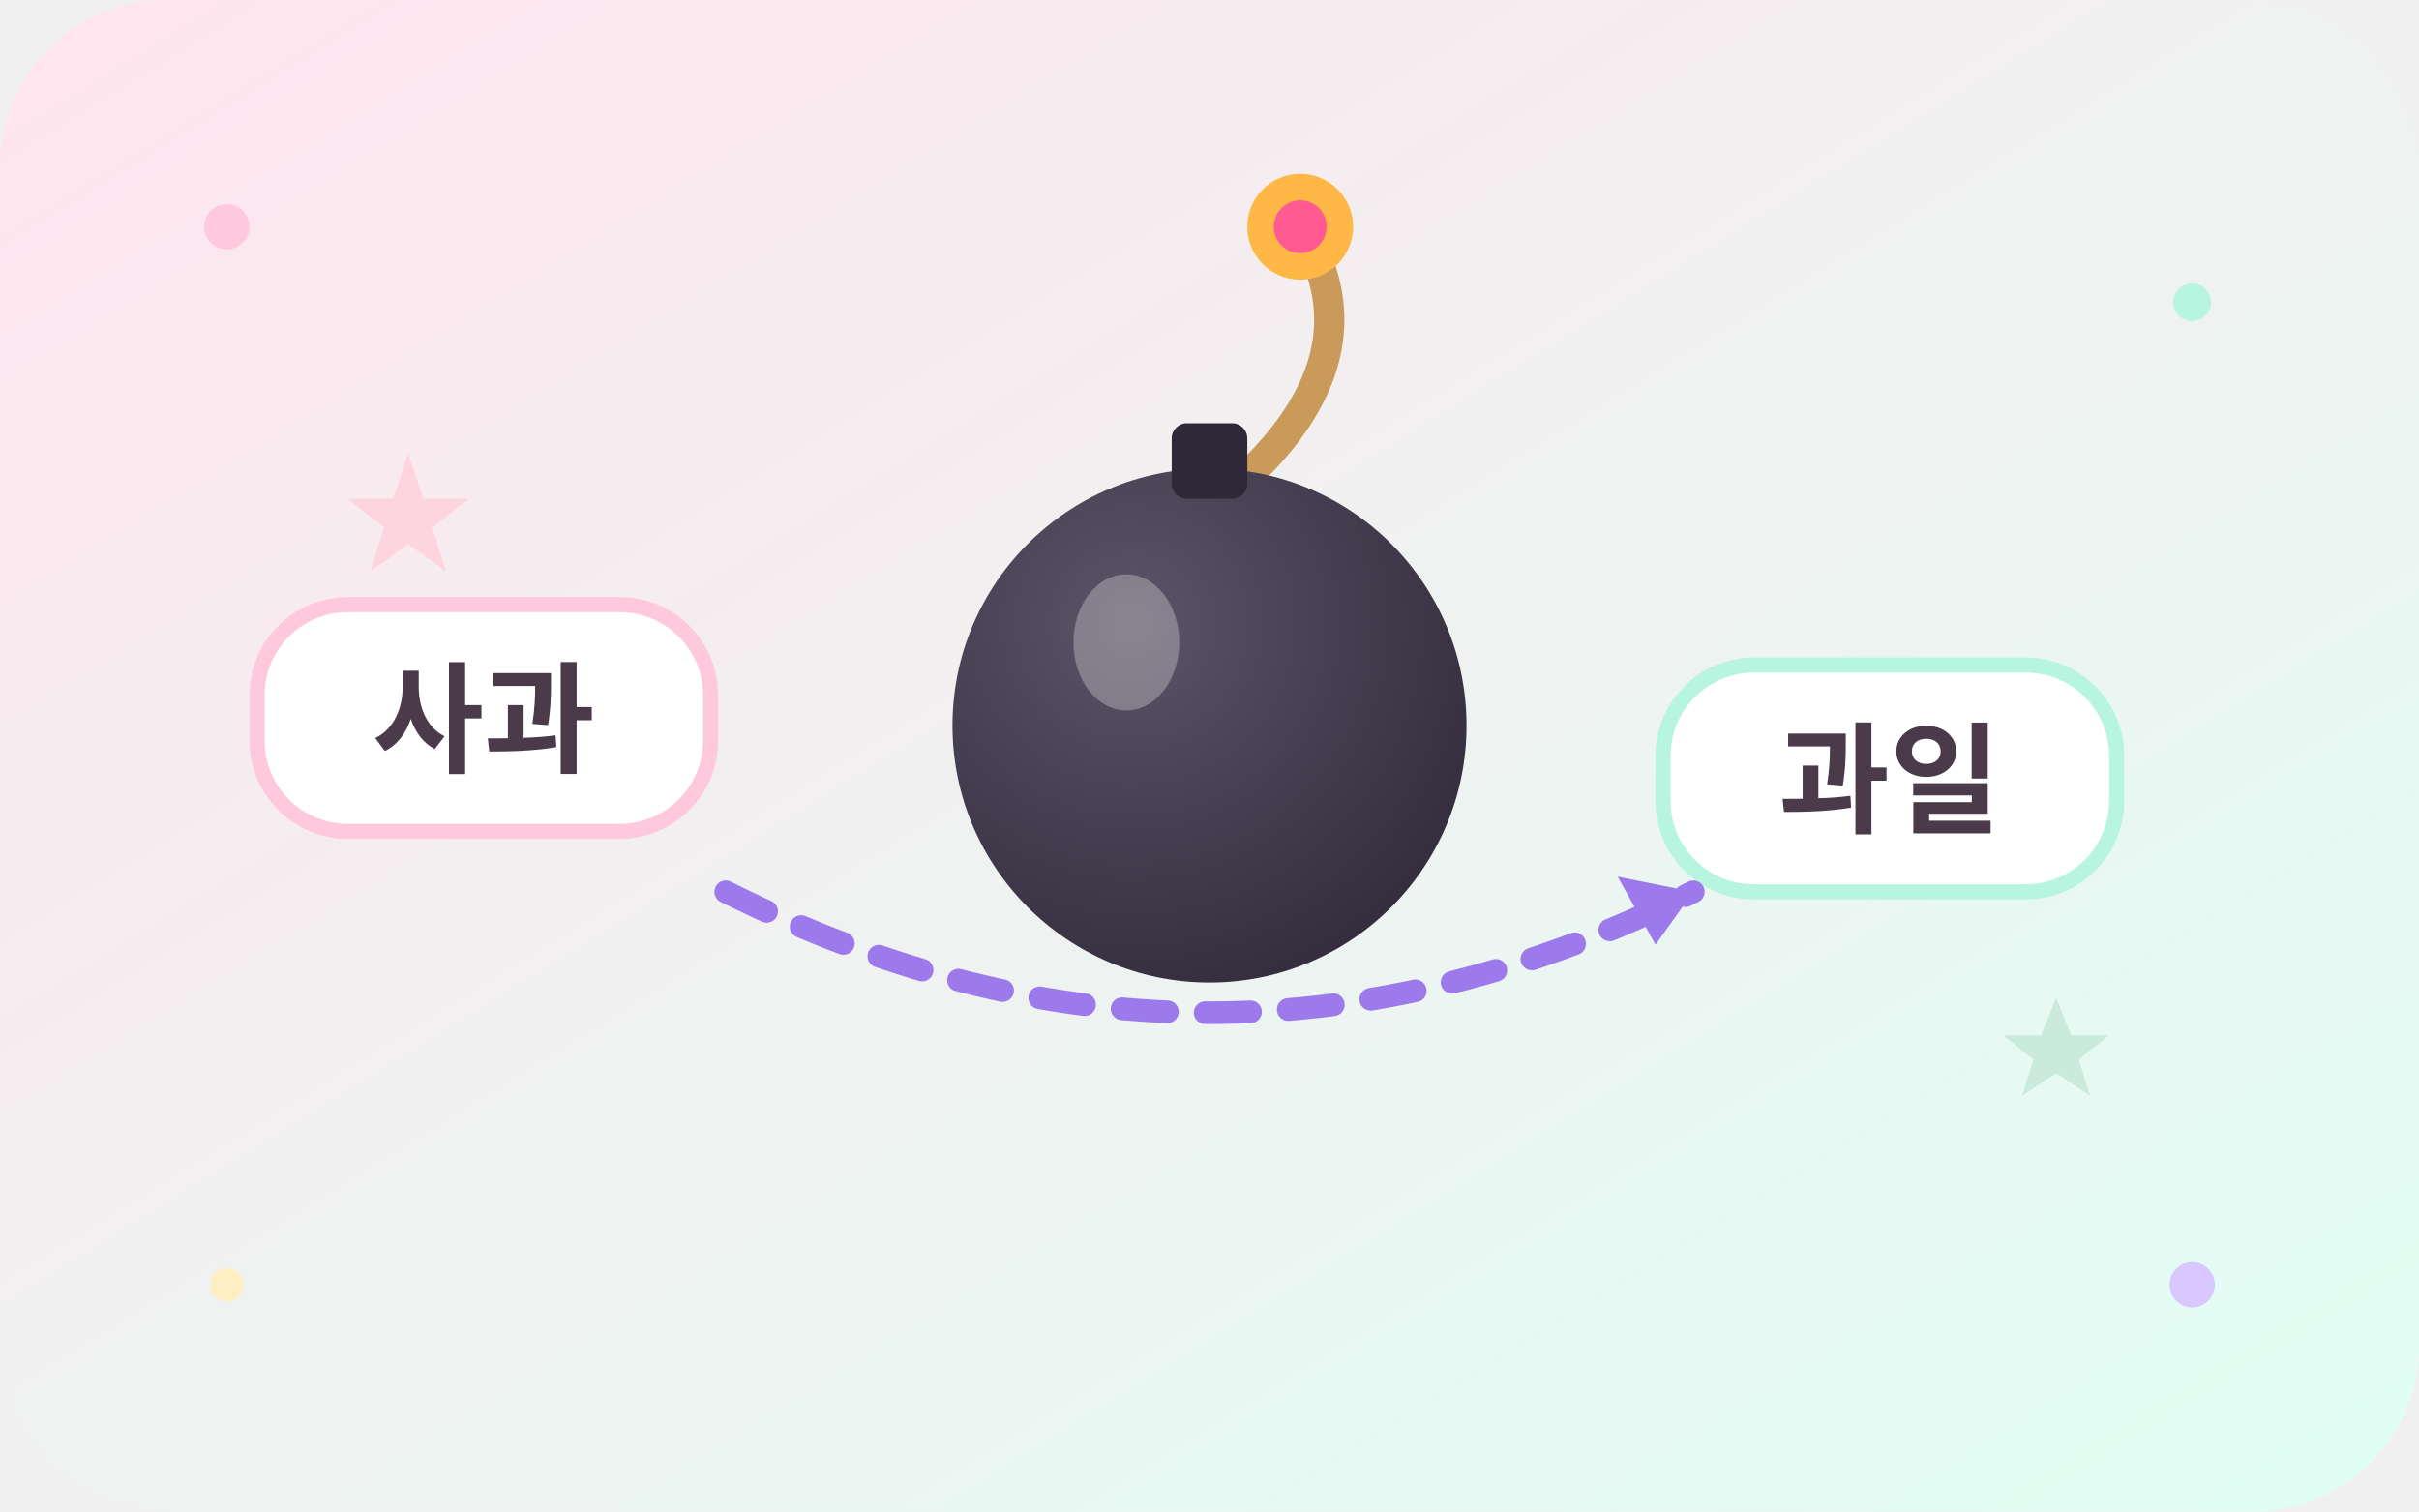
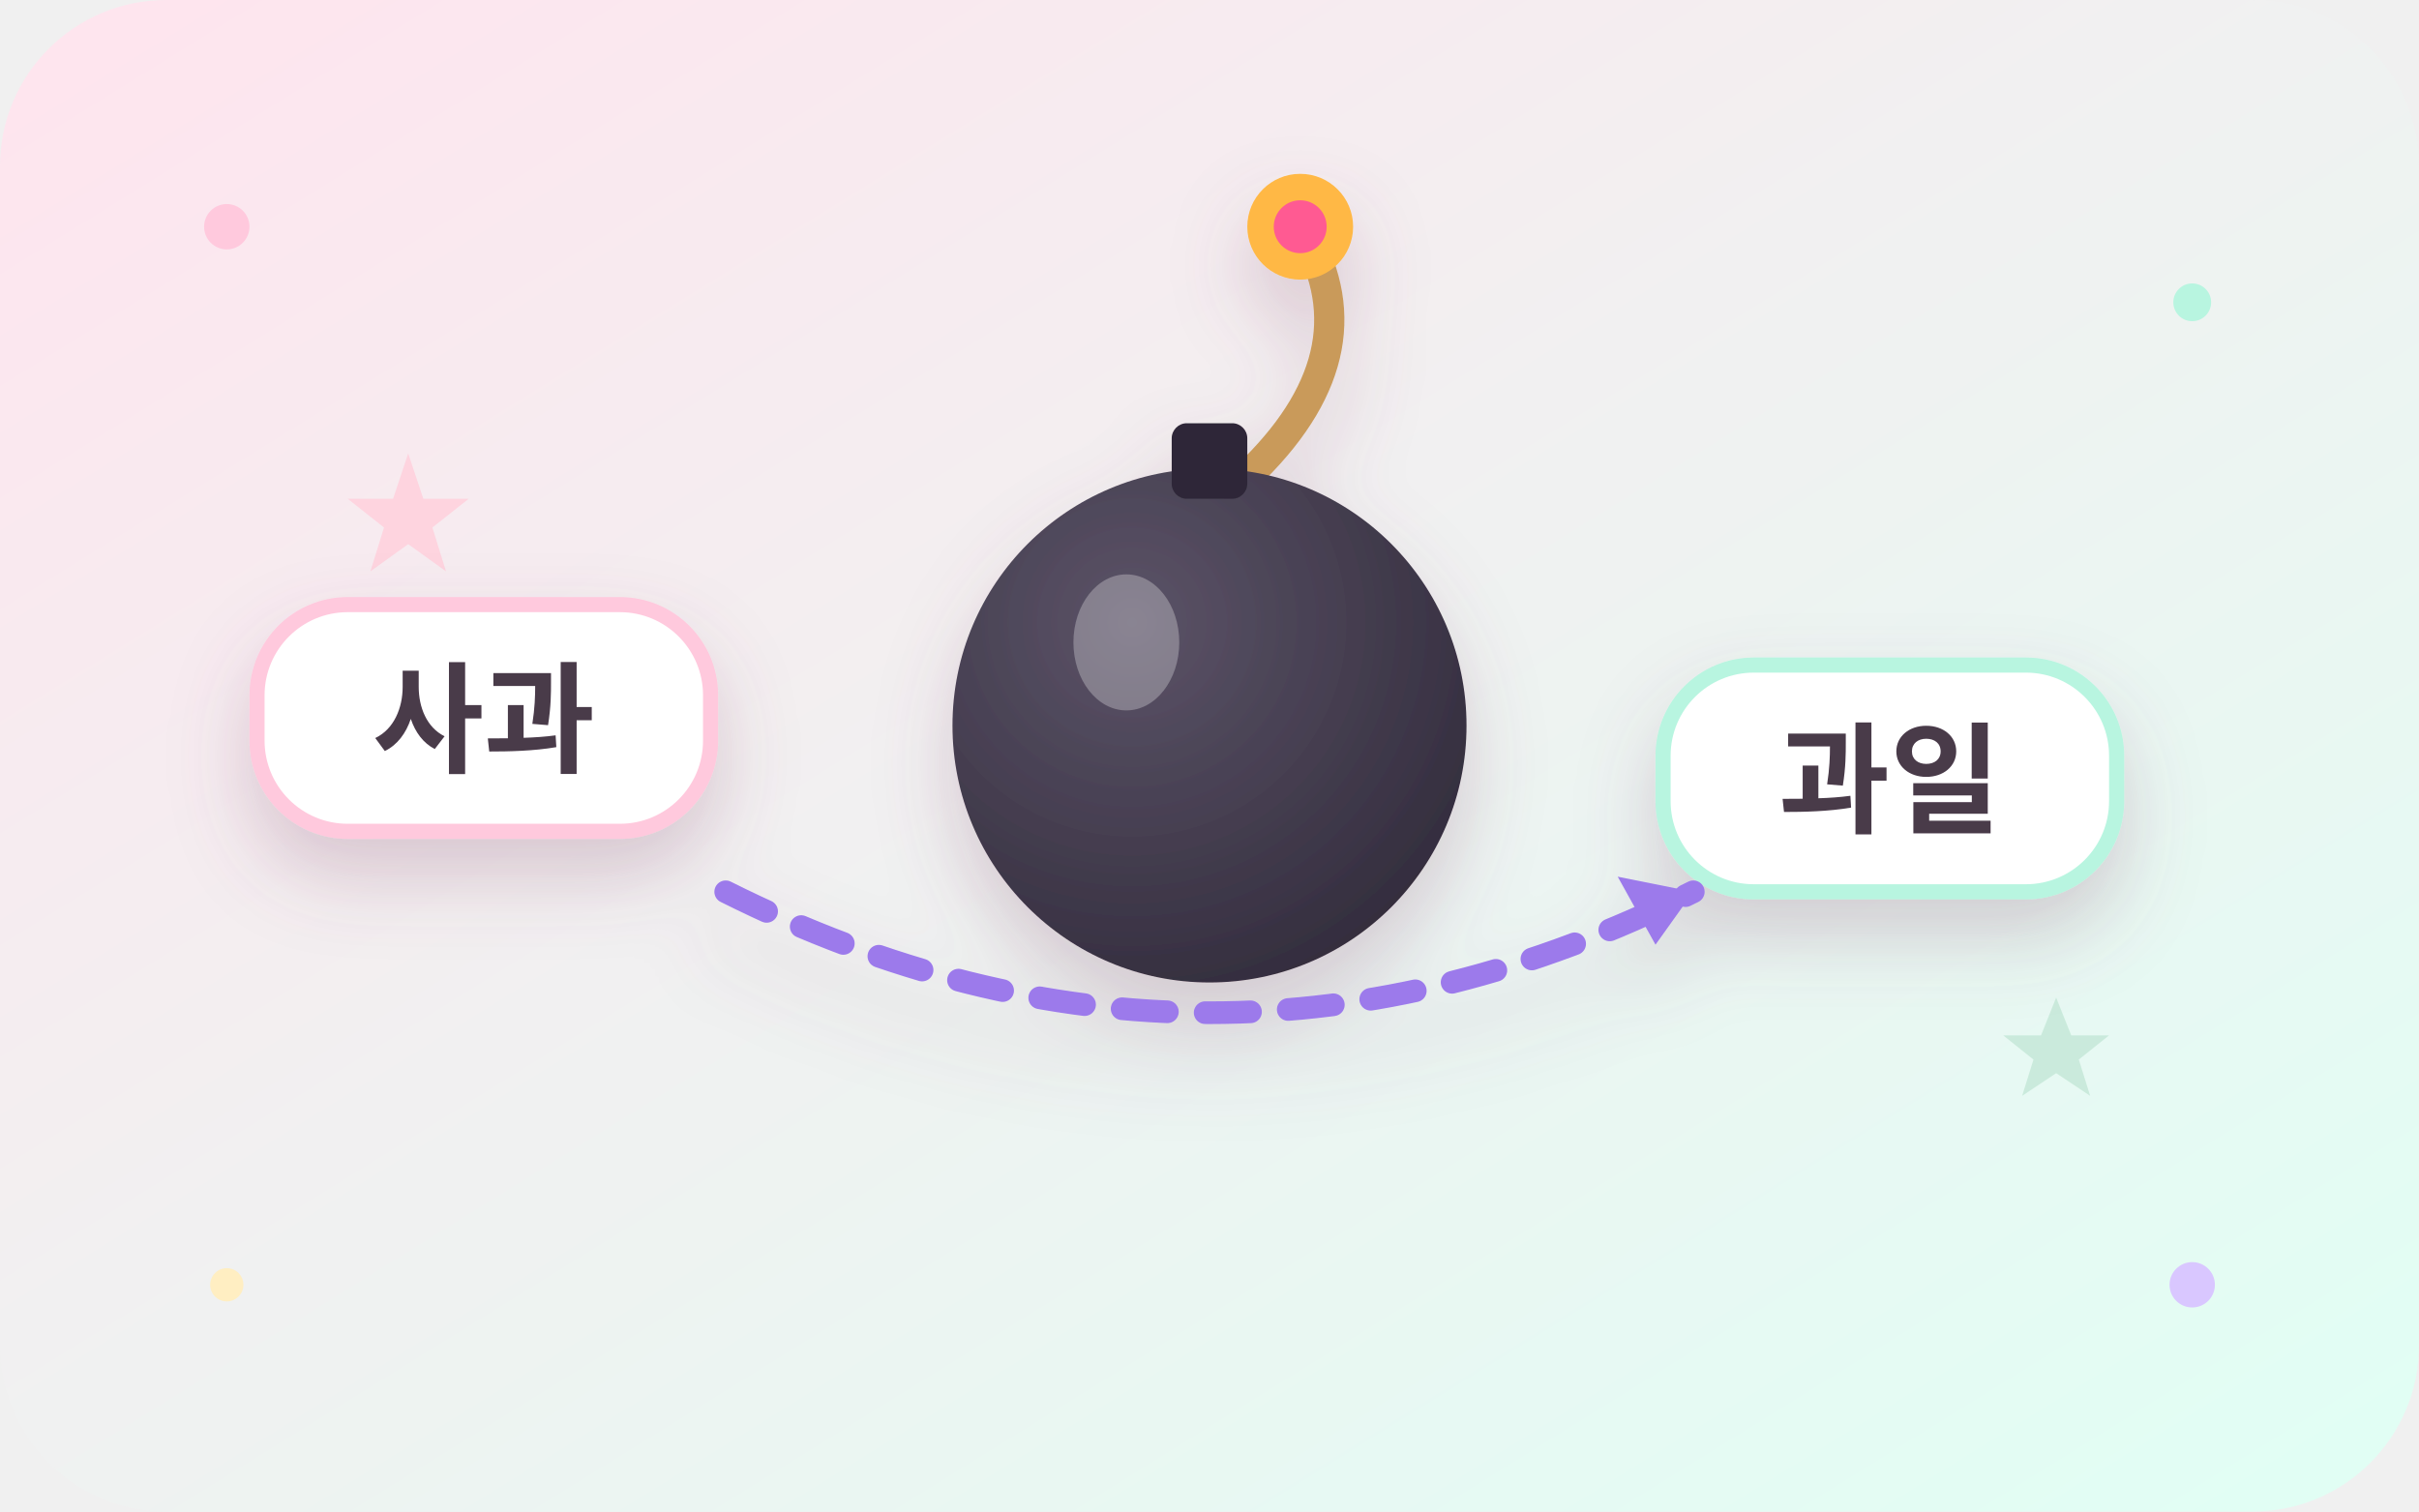
<svg xmlns="http://www.w3.org/2000/svg" viewBox="0 0 320 200">
  <defs>
    <linearGradient id="bwBg" x1="0" y1="0" x2="1" y2="1">
      <stop offset="0" stop-color="#ffe4ee" />
      <stop offset="1" stop-color="#e0fff4" />
    </linearGradient>
    <radialGradient id="bwBomb" cx="0.35" cy="0.3" r="0.85">
      <stop offset="0" stop-color="#5c5468" />
      <stop offset="1" stop-color="#2e2838" />
    </radialGradient>
+     <filter id="lift" x="-35%" y="-35%" width="170%" height="170%">
+       <feDropShadow dx="0" dy="5" stdDeviation="5" flood-color="#8a5a78" flood-opacity="0.26" />
+     </filter>
  </defs>
  <rect width="320" height="200" rx="22" fill="url(#bwBg)" />
  <circle cx="30" cy="30" r="3" fill="#ffc9dd" />
  <circle cx="290" cy="40" r="2.5" fill="#b8f5e0" />
  <circle cx="290" cy="170" r="3" fill="#d9c7ff" />
  <circle cx="30" cy="170" r="2.2" fill="#ffeec2" />
  <path d="M 54 60 L 56 66 L 62 66 L 57.2 69.8 L 59 75.6 L 54 72 L 49 75.6 L 50.8 69.8 L 46 66 L 52 66 Z" fill="#ffd0dc" opacity="0.85" />
  <path d="M 272 132 L 274 137 L 279 137 L 275 140.2 L 276.5 145 L 272 142 L 267.5 145 L 269 140.2 L 265 137 L 270 137 Z" fill="#c5e8d8" opacity="0.85" />
-   <g font-family="Pretendard, system-ui, sans-serif" font-weight="800">
-     <g transform="translate(64 96)">
-       <rect x="-30" y="-16" width="60" height="30" rx="12" fill="#ffffff" stroke="#ffc9dd" stroke-width="2" />
-       <text x="0" y="5" text-anchor="middle" font-size="16" fill="#4a3a4a">사과</text>
+   <g filter="url(#lift)">
+     <g font-family="Pretendard, system-ui, sans-serif" font-weight="800">
+       <g transform="translate(64 96)">
+         <rect x="-30" y="-16" width="60" height="30" rx="12" fill="#ffffff" stroke="#ffc9dd" stroke-width="2" />
+         <text x="0" y="5" text-anchor="middle" font-size="16" fill="#4a3a4a">사과</text>
+       </g>
+       <g transform="translate(250 104)">
+         <rect x="-30" y="-16" width="60" height="30" rx="12" fill="#ffffff" stroke="#b8f5e0" stroke-width="2" />
+         <text x="0" y="5" text-anchor="middle" font-size="16" fill="#4a3a4a">과일</text>
+       </g>
    </g>
-     <g transform="translate(250 104)">
-       <rect x="-30" y="-16" width="60" height="30" rx="12" fill="#ffffff" stroke="#b8f5e0" stroke-width="2" />
-       <text x="0" y="5" text-anchor="middle" font-size="16" fill="#4a3a4a">과일</text>
+     <path d="M 96 118 Q 160 150 224 118" fill="none" stroke="#9c7aeb" stroke-width="3" stroke-dasharray="6 5" stroke-linecap="round" />
+     <path d="M 224 118 l -10 -2 l 5 9 z" fill="#9c7aeb" />
+     <g transform="translate(160 96)">
+       <path d="M 6 -34 Q 22 -50 12 -66" fill="none" stroke="#c99a5a" stroke-width="4" stroke-linecap="round" />
+       <circle cx="12" cy="-66" r="7" fill="#ffb845" />
+       <circle cx="12" cy="-66" r="3.5" fill="#ff5a92" />
+       <circle r="34" fill="url(#bwBomb)" />
+       <rect x="-5" y="-40" width="10" height="10" rx="2" fill="#2e2838" />
+       <ellipse cx="-11" cy="-11" rx="7" ry="9" fill="rgba(255,255,255,0.28)" />
    </g>
  </g>
-   <path d="M 96 118 Q 160 150 224 118" fill="none" stroke="#9c7aeb" stroke-width="3" stroke-dasharray="6 5" stroke-linecap="round" />
-   <path d="M 224 118 l -10 -2 l 5 9 z" fill="#9c7aeb" />
-   <g transform="translate(160 96)">
-     <path d="M 6 -34 Q 22 -50 12 -66" fill="none" stroke="#c99a5a" stroke-width="4" stroke-linecap="round" />
-     <circle cx="12" cy="-66" r="7" fill="#ffb845" />
-     <circle cx="12" cy="-66" r="3.5" fill="#ff5a92" />
-     <circle r="34" fill="url(#bwBomb)" />
-     <rect x="-5" y="-40" width="10" height="10" rx="2" fill="#2e2838" />
-     <ellipse cx="-11" cy="-11" rx="7" ry="9" fill="rgba(255,255,255,0.28)" />
-   </g>
</svg>
